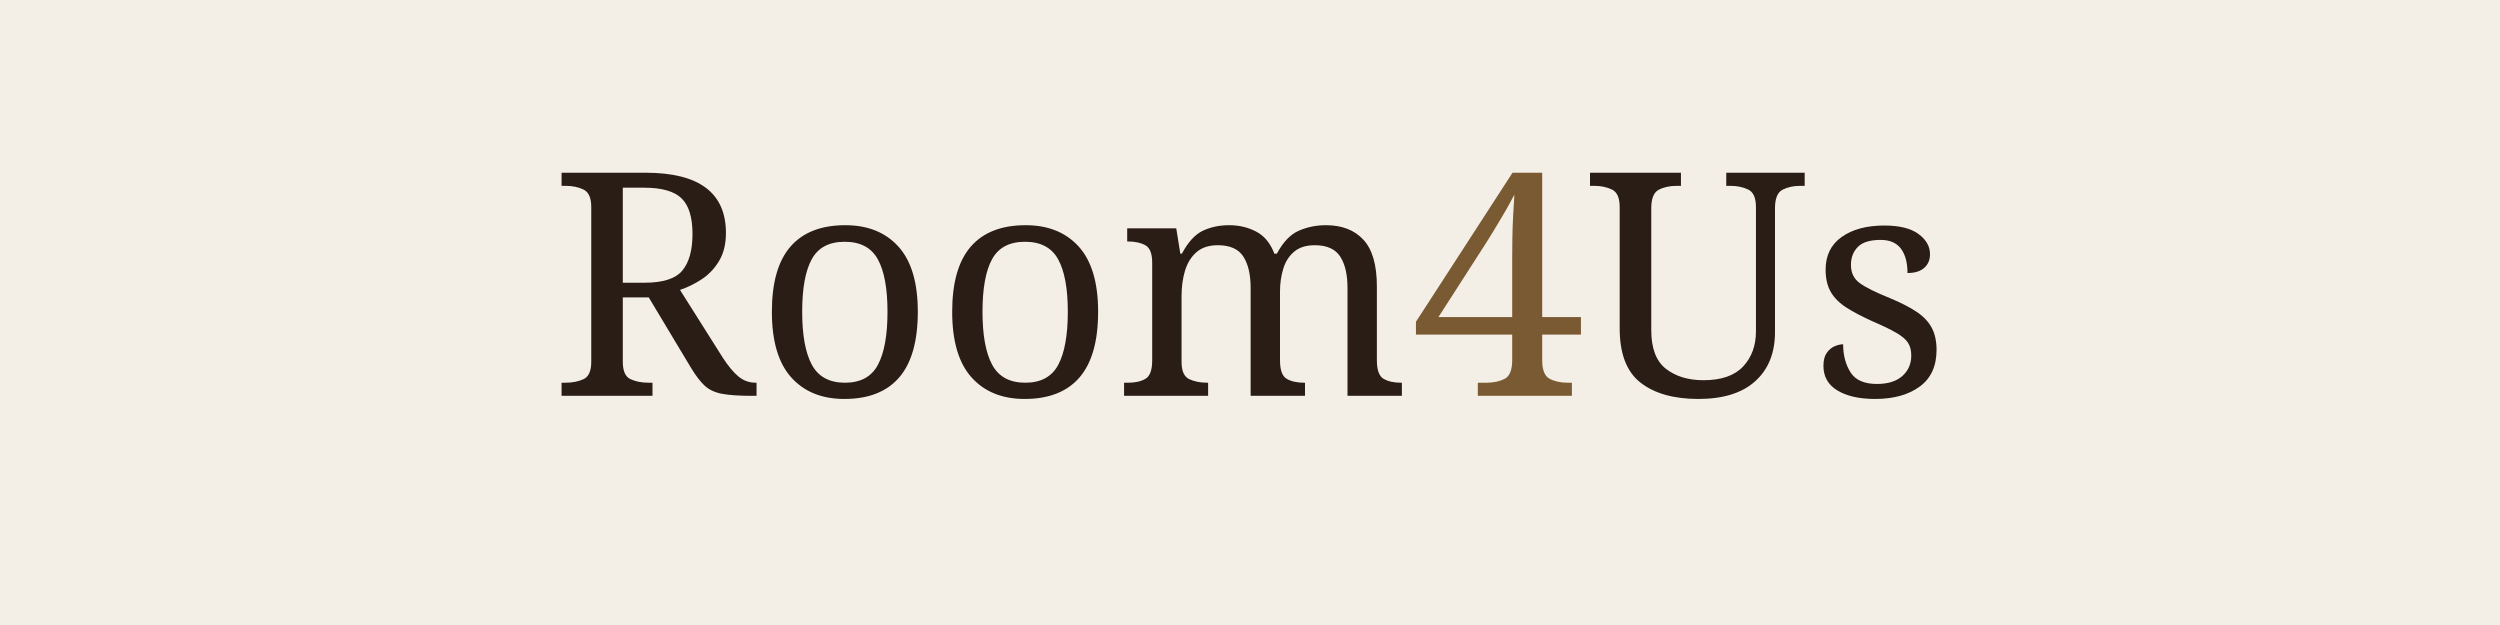
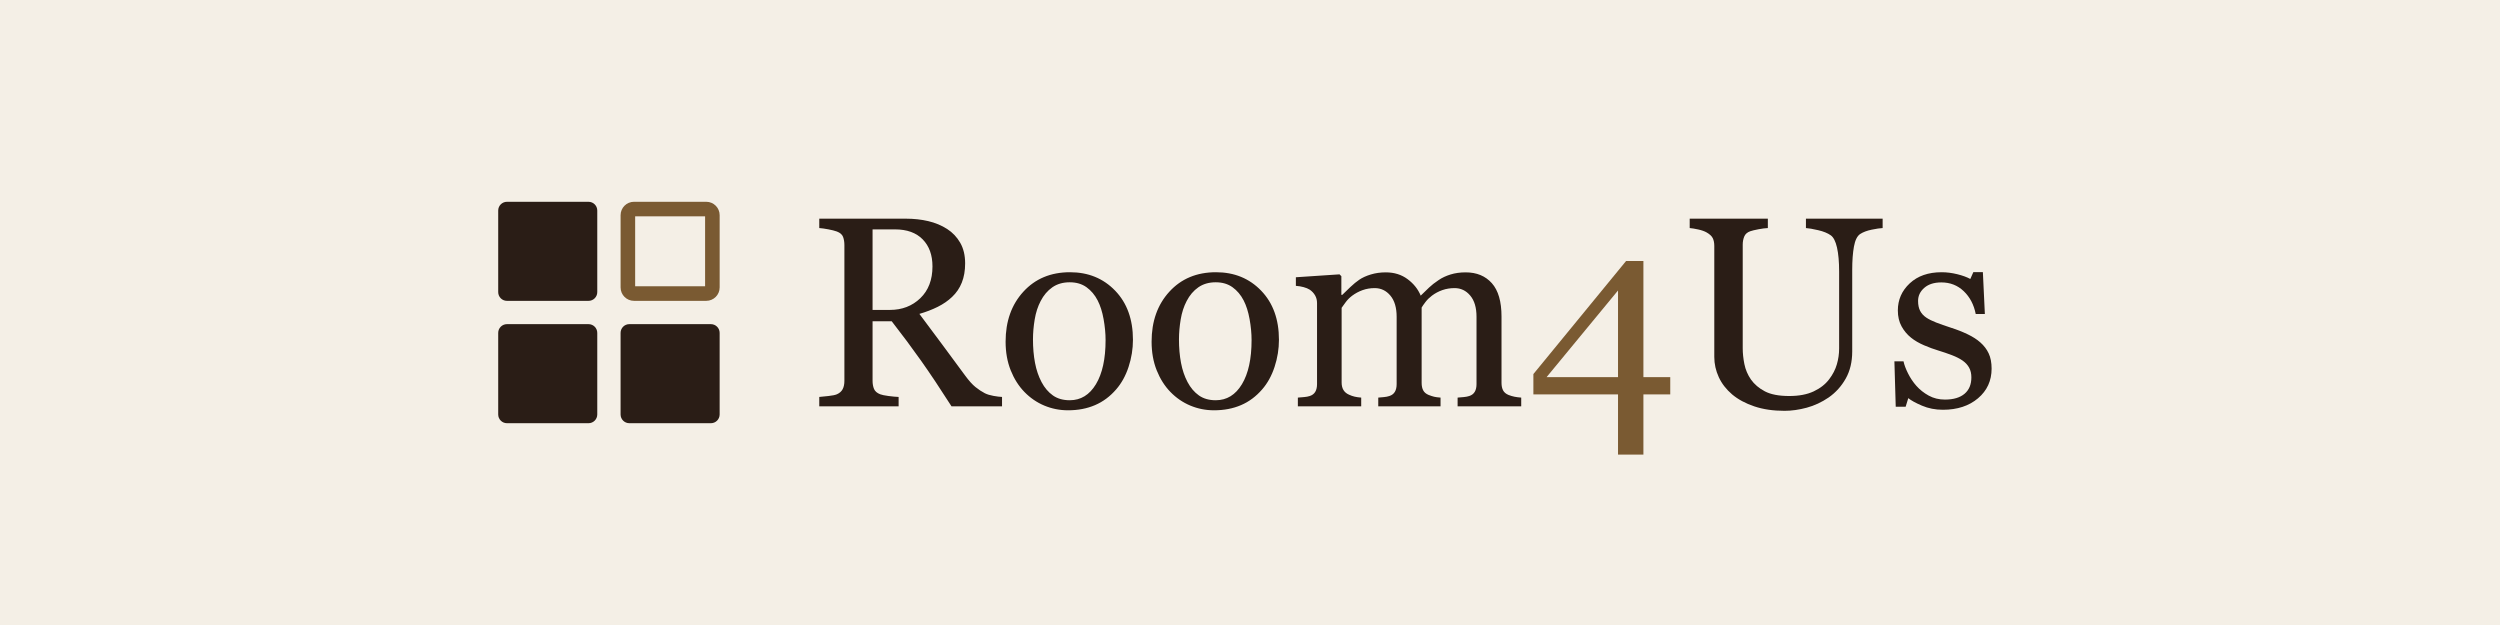
<svg xmlns="http://www.w3.org/2000/svg" viewBox="0 0 1200 300" width="1200" height="300">
  <rect width="1200" height="300" fill="#f4efe6" />
-   <text x="600" y="190" font-family="Georgia, serif" font-size="150" fill="#2a1d16" text-anchor="middle">Room<tspan fill="#7a5a32">4</tspan>Us</text>
+   <rect x="239.14" y="96.86" width="47.55" height="47.55" rx="4.20" fill="#2a1d16" />
+   <rect x="301.38" y="100.35" width="40.56" height="40.56" rx="2.94" fill="none" stroke="#7a5a32" stroke-width="6.99" />
+   <rect x="239.14" y="155.59" width="47.55" height="47.55" rx="4.20" fill="#2a1d16" />
+   <rect x="297.88" y="155.59" width="47.55" height="47.55" rx="4.20" fill="#2a1d16" />
+   <path fill="#2a1d16" d="M480.974 195.037H456.726Q448.665 182.405 442.159 173.201Q435.652 163.997 428.035 154.221H418.831V182.786Q418.831 185.007 419.529 186.689Q420.227 188.372 422.513 189.26Q423.655 189.705 426.512 190.085Q429.368 190.466 431.336 190.53V195.037H393.25V190.53Q394.773 190.403 397.661 190.085Q400.55 189.768 401.692 189.26Q403.597 188.435 404.453 186.848Q405.31 185.261 405.31 182.786V117.659Q405.31 115.437 404.676 113.723Q404.041 112.009 401.692 111.121Q400.105 110.549 397.566 110.073Q395.027 109.597 393.25 109.47V104.963H434.827Q440.54 104.963 445.555 106.138Q450.569 107.312 454.632 109.915Q458.567 112.454 460.916 116.548Q463.265 120.642 463.265 126.418Q463.265 131.624 461.678 135.623Q460.091 139.622 456.98 142.542Q454.124 145.271 450.125 147.271Q446.126 149.27 441.302 150.667Q447.967 159.49 452.378 165.52Q456.79 171.55 463.201 180.183Q465.994 183.992 468.247 185.801Q470.501 187.61 472.723 188.752Q474.373 189.578 476.848 190.022Q479.324 190.466 480.974 190.53ZM447.586 127.878Q447.586 119.69 442.889 114.897Q438.191 110.105 429.622 110.105H418.831V148.762H427.146Q435.906 148.762 441.746 143.145Q447.586 137.527 447.586 127.878ZM543.816 163.108Q543.816 169.709 541.722 176.089Q539.627 182.468 535.755 186.912Q531.375 191.99 525.598 194.465Q519.822 196.941 512.649 196.941Q506.682 196.941 501.287 194.688Q495.891 192.434 491.702 188.118Q487.576 183.865 485.132 177.739Q482.688 171.614 482.688 163.997Q482.688 149.333 491.226 140.002Q499.764 130.671 513.601 130.671Q526.741 130.671 535.279 139.526Q543.816 148.381 543.816 163.108ZM530.677 163.235Q530.677 158.474 529.724 153.174Q528.772 147.874 526.868 144.192Q524.837 140.256 521.536 137.876Q518.235 135.496 513.474 135.496Q508.587 135.496 505.127 137.908Q501.668 140.32 499.51 144.509Q497.478 148.381 496.653 153.333Q495.828 158.284 495.828 162.917Q495.828 169.011 496.812 174.185Q497.796 179.358 499.954 183.42Q502.112 187.483 505.381 189.8Q508.65 192.117 513.474 192.117Q521.409 192.117 526.043 184.436Q530.677 176.755 530.677 163.235ZM613.894 163.108Q613.894 169.709 611.8 176.089Q609.705 182.468 605.833 186.912Q601.453 191.99 595.677 194.465Q589.9 196.941 582.727 196.941Q576.761 196.941 571.365 194.688Q565.97 192.434 561.78 188.118Q557.654 183.865 555.21 177.739Q552.766 171.614 552.766 163.997Q552.766 149.333 561.304 140.002Q569.842 130.671 583.68 130.671Q596.819 130.671 605.357 139.526Q613.894 148.381 613.894 163.108ZM600.755 163.235Q600.755 158.474 599.803 153.174Q598.85 147.874 596.946 144.192Q594.915 140.256 591.614 137.876Q588.313 135.496 583.553 135.496Q578.665 135.496 575.205 137.908Q571.746 140.32 569.588 144.509Q567.556 148.381 566.731 153.333Q565.906 158.284 565.906 162.917Q565.906 169.011 566.89 174.185Q567.874 179.358 570.032 183.42Q572.19 187.483 575.459 189.8Q578.728 192.117 583.553 192.117Q591.487 192.117 596.121 184.436Q600.755 176.755 600.755 163.235ZM730.183 195.037H699.651V190.847Q701.111 190.72 702.603 190.593Q704.095 190.466 705.237 190.085Q707.015 189.514 707.871 188.086Q708.728 186.658 708.728 184.373V152.063Q708.728 145.461 705.713 141.875Q702.698 138.289 698.191 138.289Q695.081 138.289 692.351 139.241Q689.622 140.193 687.337 141.907Q685.496 143.303 684.258 144.922Q683.02 146.541 682.386 147.62V183.738Q682.386 185.959 683.147 187.388Q683.909 188.816 685.75 189.578Q687.21 190.149 688.384 190.435Q689.558 190.72 691.463 190.847V195.037H661.565V190.847Q663.025 190.72 664.39 190.593Q665.755 190.466 666.897 190.085Q668.675 189.514 669.532 188.086Q670.389 186.658 670.389 184.373V152.063Q670.389 145.461 667.373 141.875Q664.358 138.289 659.851 138.289Q656.741 138.289 654.012 139.272Q651.282 140.256 648.997 141.97Q647.156 143.367 645.887 145.112Q644.617 146.858 643.982 147.747V183.611Q643.982 185.769 644.871 187.229Q645.76 188.689 647.537 189.451Q648.87 190.085 650.266 190.403Q651.663 190.72 653.377 190.847V195.037H622.972V190.847Q624.431 190.72 625.987 190.593Q627.542 190.466 628.684 190.085Q630.462 189.514 631.319 188.086Q632.176 186.658 632.176 184.373V145.461Q632.176 143.43 631.255 141.812Q630.335 140.193 628.684 139.05Q627.478 138.289 625.701 137.812Q623.924 137.336 622.019 137.209V133.083L642.967 131.687L643.855 132.576V141.526H644.3Q645.887 139.939 648.172 137.781Q650.457 135.623 652.425 134.29Q654.646 132.766 657.979 131.75Q661.311 130.735 665.183 130.735Q671.277 130.735 675.657 134.004Q680.037 137.273 681.941 141.907Q684.226 139.685 685.972 138.003Q687.718 136.321 690.574 134.417Q692.986 132.766 696.255 131.75Q699.524 130.735 703.523 130.735Q711.458 130.735 716.092 135.94Q720.725 141.145 720.725 151.936V183.738Q720.725 185.959 721.487 187.388Q722.249 188.816 724.09 189.578Q725.55 190.149 726.978 190.435Q728.406 190.72 730.183 190.847Z" />
+   <path fill="#7a5a32" d="M801.722 189.324H788.836V218.206H776.648V189.324H736.023V179.548L780.52 125.276H788.836V181.008H801.722ZM776.648 181.008V139.431L742.371 181.008Z" />
+   <path fill="#2a1d16" d="M903.665 109.47Q901.888 109.534 898.46 110.232Q895.032 110.93 892.874 112.327Q890.716 113.787 889.89 118.357Q889.065 122.927 889.065 129.529V168.694Q889.065 176.184 885.955 181.707Q882.845 187.229 877.766 190.784Q872.752 194.211 867.198 195.703Q861.643 197.195 856.565 197.195Q848.44 197.195 842.093 195.068Q835.745 192.942 831.429 189.324Q827.176 185.706 825.017 181.04Q822.859 176.375 822.859 171.296V118.04Q822.859 115.818 822.129 114.326Q821.399 112.834 819.178 111.565Q817.591 110.676 815.115 110.137Q812.64 109.597 811.053 109.47V104.963H848.567V109.47Q846.79 109.534 844.092 110.042Q841.394 110.549 840.125 110.994Q837.967 111.755 837.237 113.533Q836.507 115.31 836.507 117.405V167.17Q836.507 170.789 837.3 174.756Q838.094 178.723 840.442 182.151Q842.918 185.642 847.171 187.864Q851.424 190.085 858.85 190.085Q865.833 190.085 870.562 187.864Q875.291 185.642 878.02 182.024Q880.623 178.596 881.702 174.851Q882.781 171.106 882.781 167.297V130.354Q882.781 123.308 881.765 118.833Q880.75 114.358 878.782 112.961Q876.56 111.375 872.72 110.486Q868.88 109.597 866.848 109.47V104.963H903.665ZM950.574 164.377Q953.177 166.663 954.573 169.646Q955.97 172.629 955.97 176.946Q955.97 185.642 949.463 191.165Q942.957 196.687 932.61 196.687Q927.151 196.687 922.549 194.719Q917.947 192.751 915.979 191.101L914.71 195.227H909.949L909.314 173.455H913.694Q914.202 175.93 915.852 179.231Q917.503 182.532 919.851 185.198Q922.327 187.991 925.786 189.895Q929.246 191.799 933.562 191.799Q939.656 191.799 942.957 189.038Q946.258 186.277 946.258 181.135Q946.258 178.469 945.21 176.533Q944.163 174.597 942.132 173.137Q940.037 171.677 936.99 170.503Q933.943 169.329 930.198 168.186Q927.215 167.297 923.565 165.742Q919.915 164.187 917.312 162.092Q914.519 159.871 912.742 156.633Q910.965 153.396 910.965 149.016Q910.965 141.335 916.678 136.003Q922.39 130.671 931.975 130.671Q935.657 130.671 939.497 131.624Q943.338 132.576 945.75 133.909L947.21 130.608H951.78L952.732 150.73H948.352Q947.019 144.001 942.608 139.78Q938.196 135.559 931.848 135.559Q926.643 135.559 923.66 138.162Q920.677 140.764 920.677 144.446Q920.677 147.302 921.66 149.207Q922.644 151.111 924.612 152.444Q926.516 153.713 929.405 154.824Q932.293 155.935 936.546 157.332Q940.735 158.665 944.449 160.442Q948.162 162.219 950.574 164.377Z" />
</svg>
